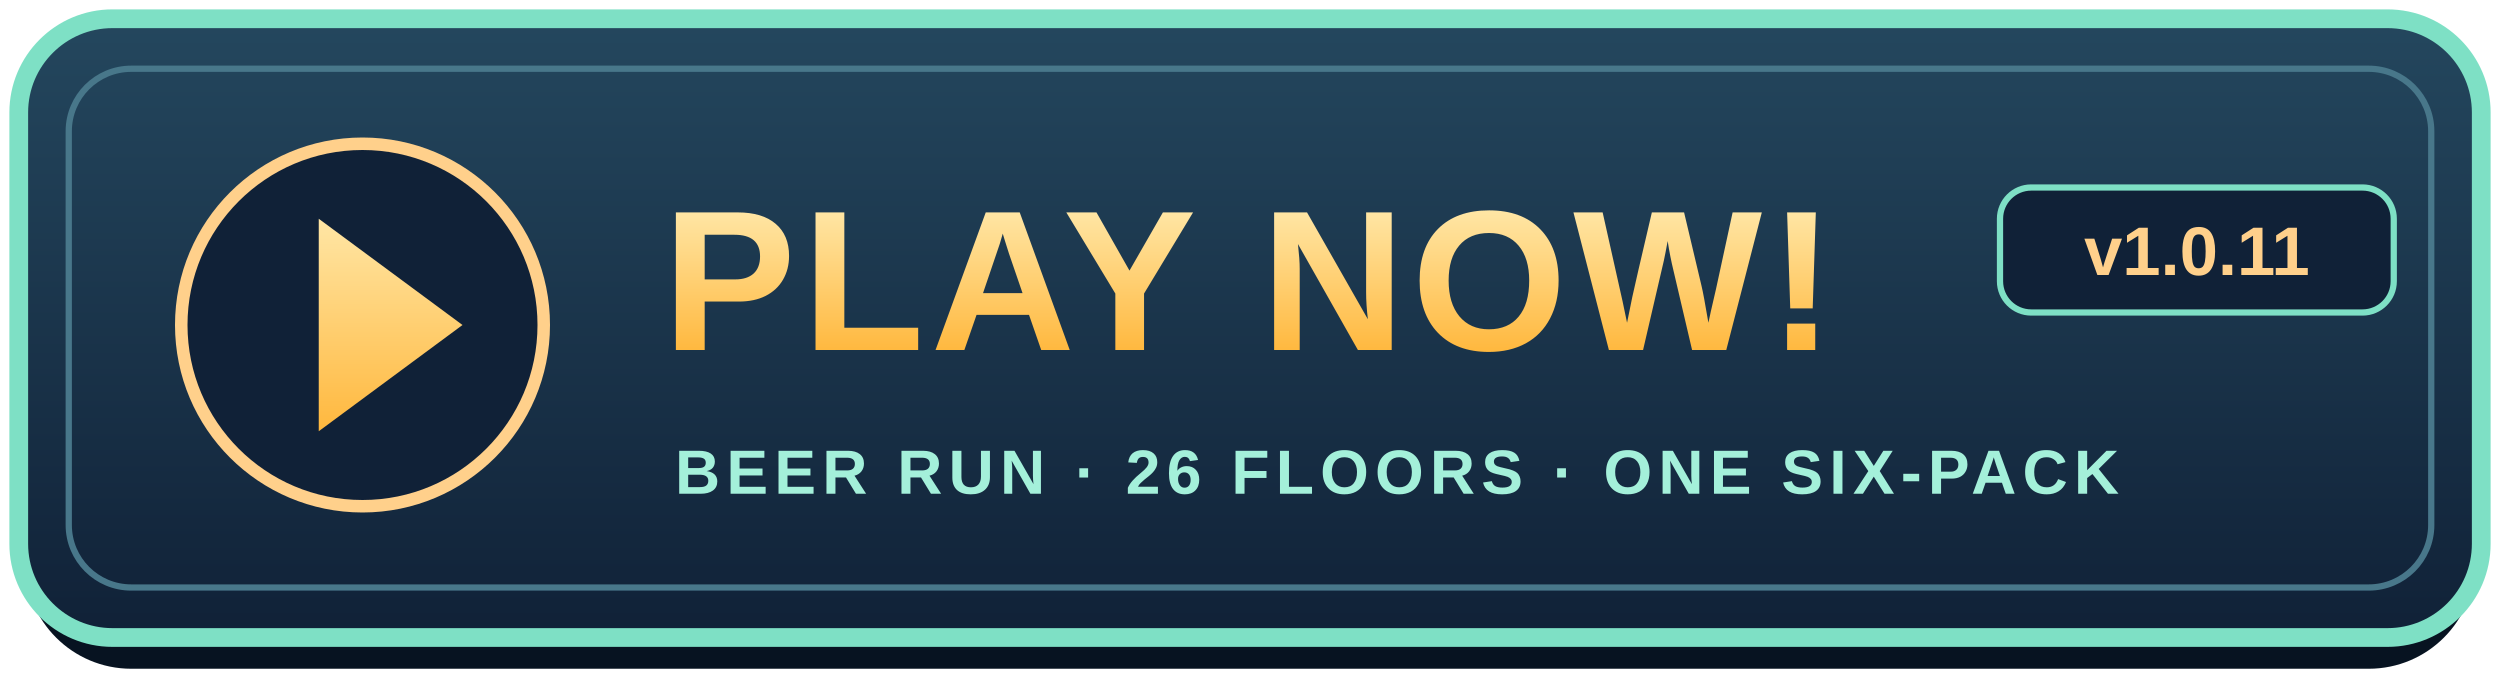
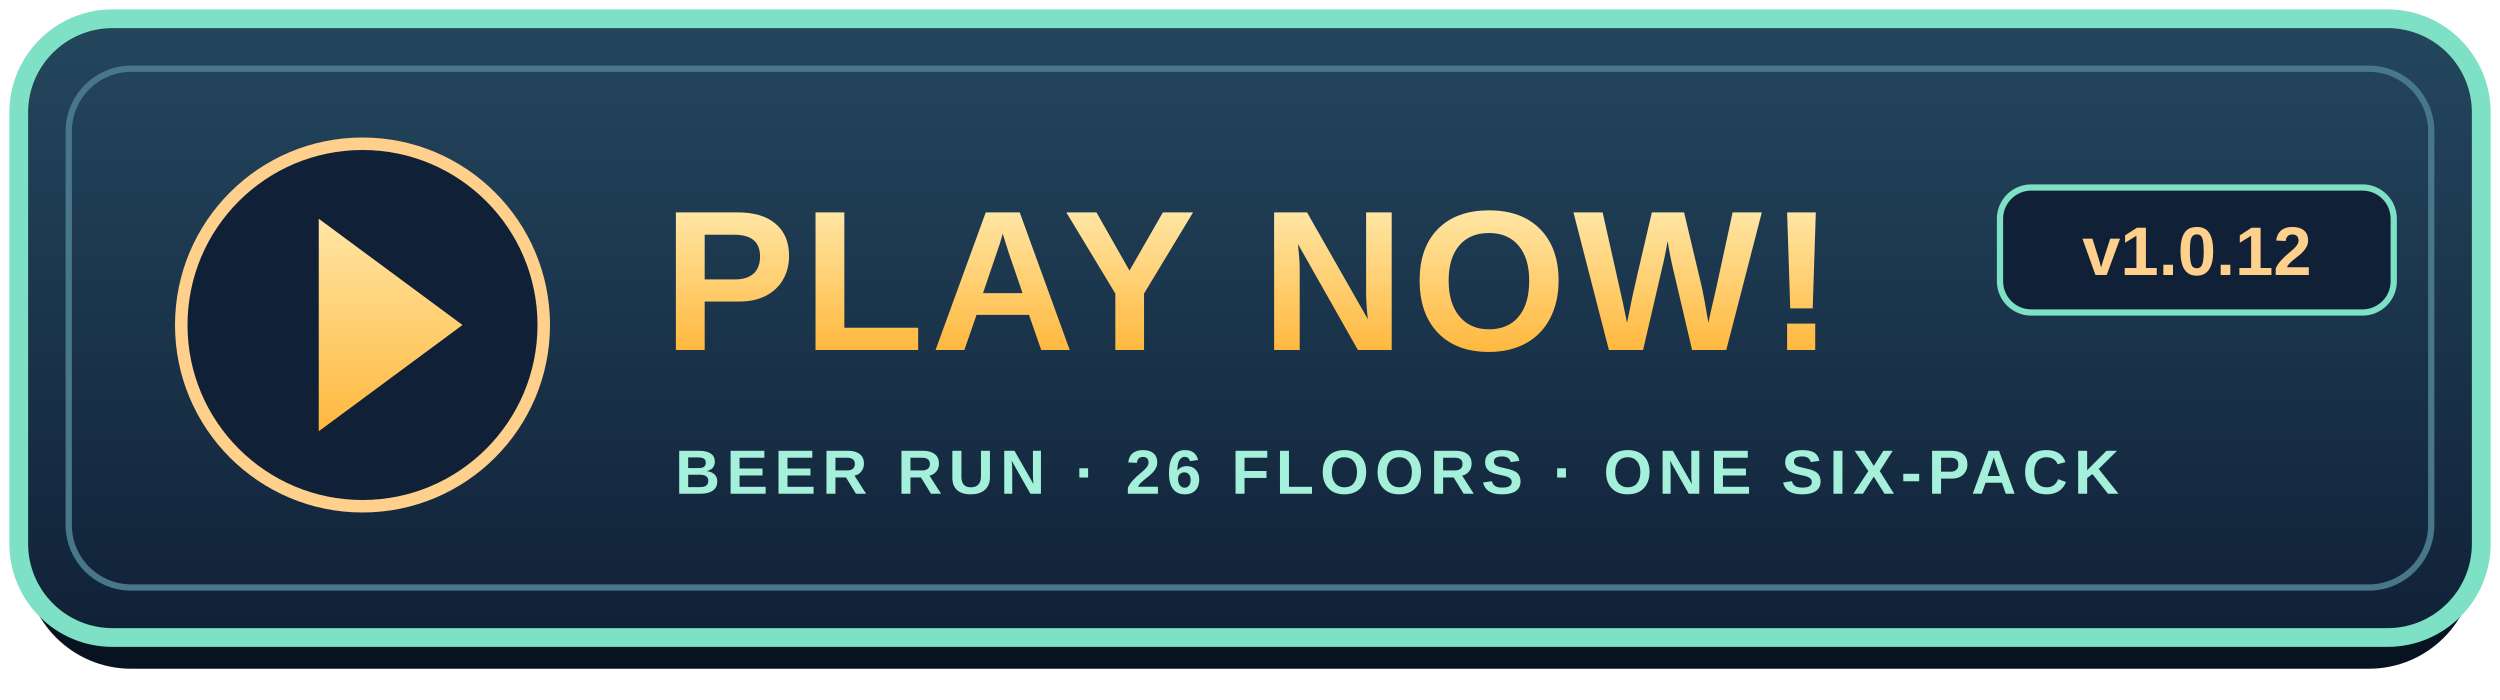
- <svg xmlns="http://www.w3.org/2000/svg" width="400" height="112" viewBox="0 0 400 112" role="img" aria-label="Play Now! Seth Happens Beer Run version 1.0.11">
+ <svg xmlns="http://www.w3.org/2000/svg" width="400" height="112" viewBox="0 0 400 112" role="img" aria-label="Play Now! Seth Happens Beer Run version 1.0.12">
  <defs>
    <linearGradient id="bg" x2="0" y2="1">
      <stop stop-color="#24475e" />
      <stop offset="1" stop-color="#102137" />
    </linearGradient>
    <linearGradient id="gold" x2="0" y2="1">
      <stop stop-color="#ffe6a5" />
      <stop offset="1" stop-color="#ffb83e" />
    </linearGradient>
  </defs>
  <rect x="4" y="9" width="392" height="98" rx="17" fill="#071321" />
  <rect x="3" y="3" width="394" height="99" rx="15" fill="url(#bg)" stroke="#7ee0c5" stroke-width="3" />
  <rect x="11" y="11" width="378" height="83" rx="10" fill="none" stroke="#48778a" />
  <circle cx="58" cy="52" r="29" fill="#102137" stroke="#ffd08b" stroke-width="2" />
  <path d="M51 35L74 52L51 69Z" fill="url(#gold)" />
  <text x="106" y="56" fill="url(#gold)" font-family="Arial,Helvetica,sans-serif" font-size="32" font-weight="900" letter-spacing="1">PLAY NOW!</text>
  <rect x="320" y="30" width="63" height="20" rx="5" fill="#102137" stroke="#7ee0c5" />
-   <text x="351.5" y="44" text-anchor="middle" fill="#ffd08b" font-family="Arial,Helvetica,sans-serif" font-size="11" font-weight="700">v1.0.11</text>
+   <text x="351.5" y="44" text-anchor="middle" fill="#ffd08b" font-family="Arial,Helvetica,sans-serif" font-size="11" font-weight="700">v1.0.12</text>
  <text x="108" y="79" fill="#a4f0da" font-family="Arial,Helvetica,sans-serif" font-size="10" font-weight="700" letter-spacing="1">BEER RUN · 26 FLOORS · ONE SIX-PACK</text>
</svg>
